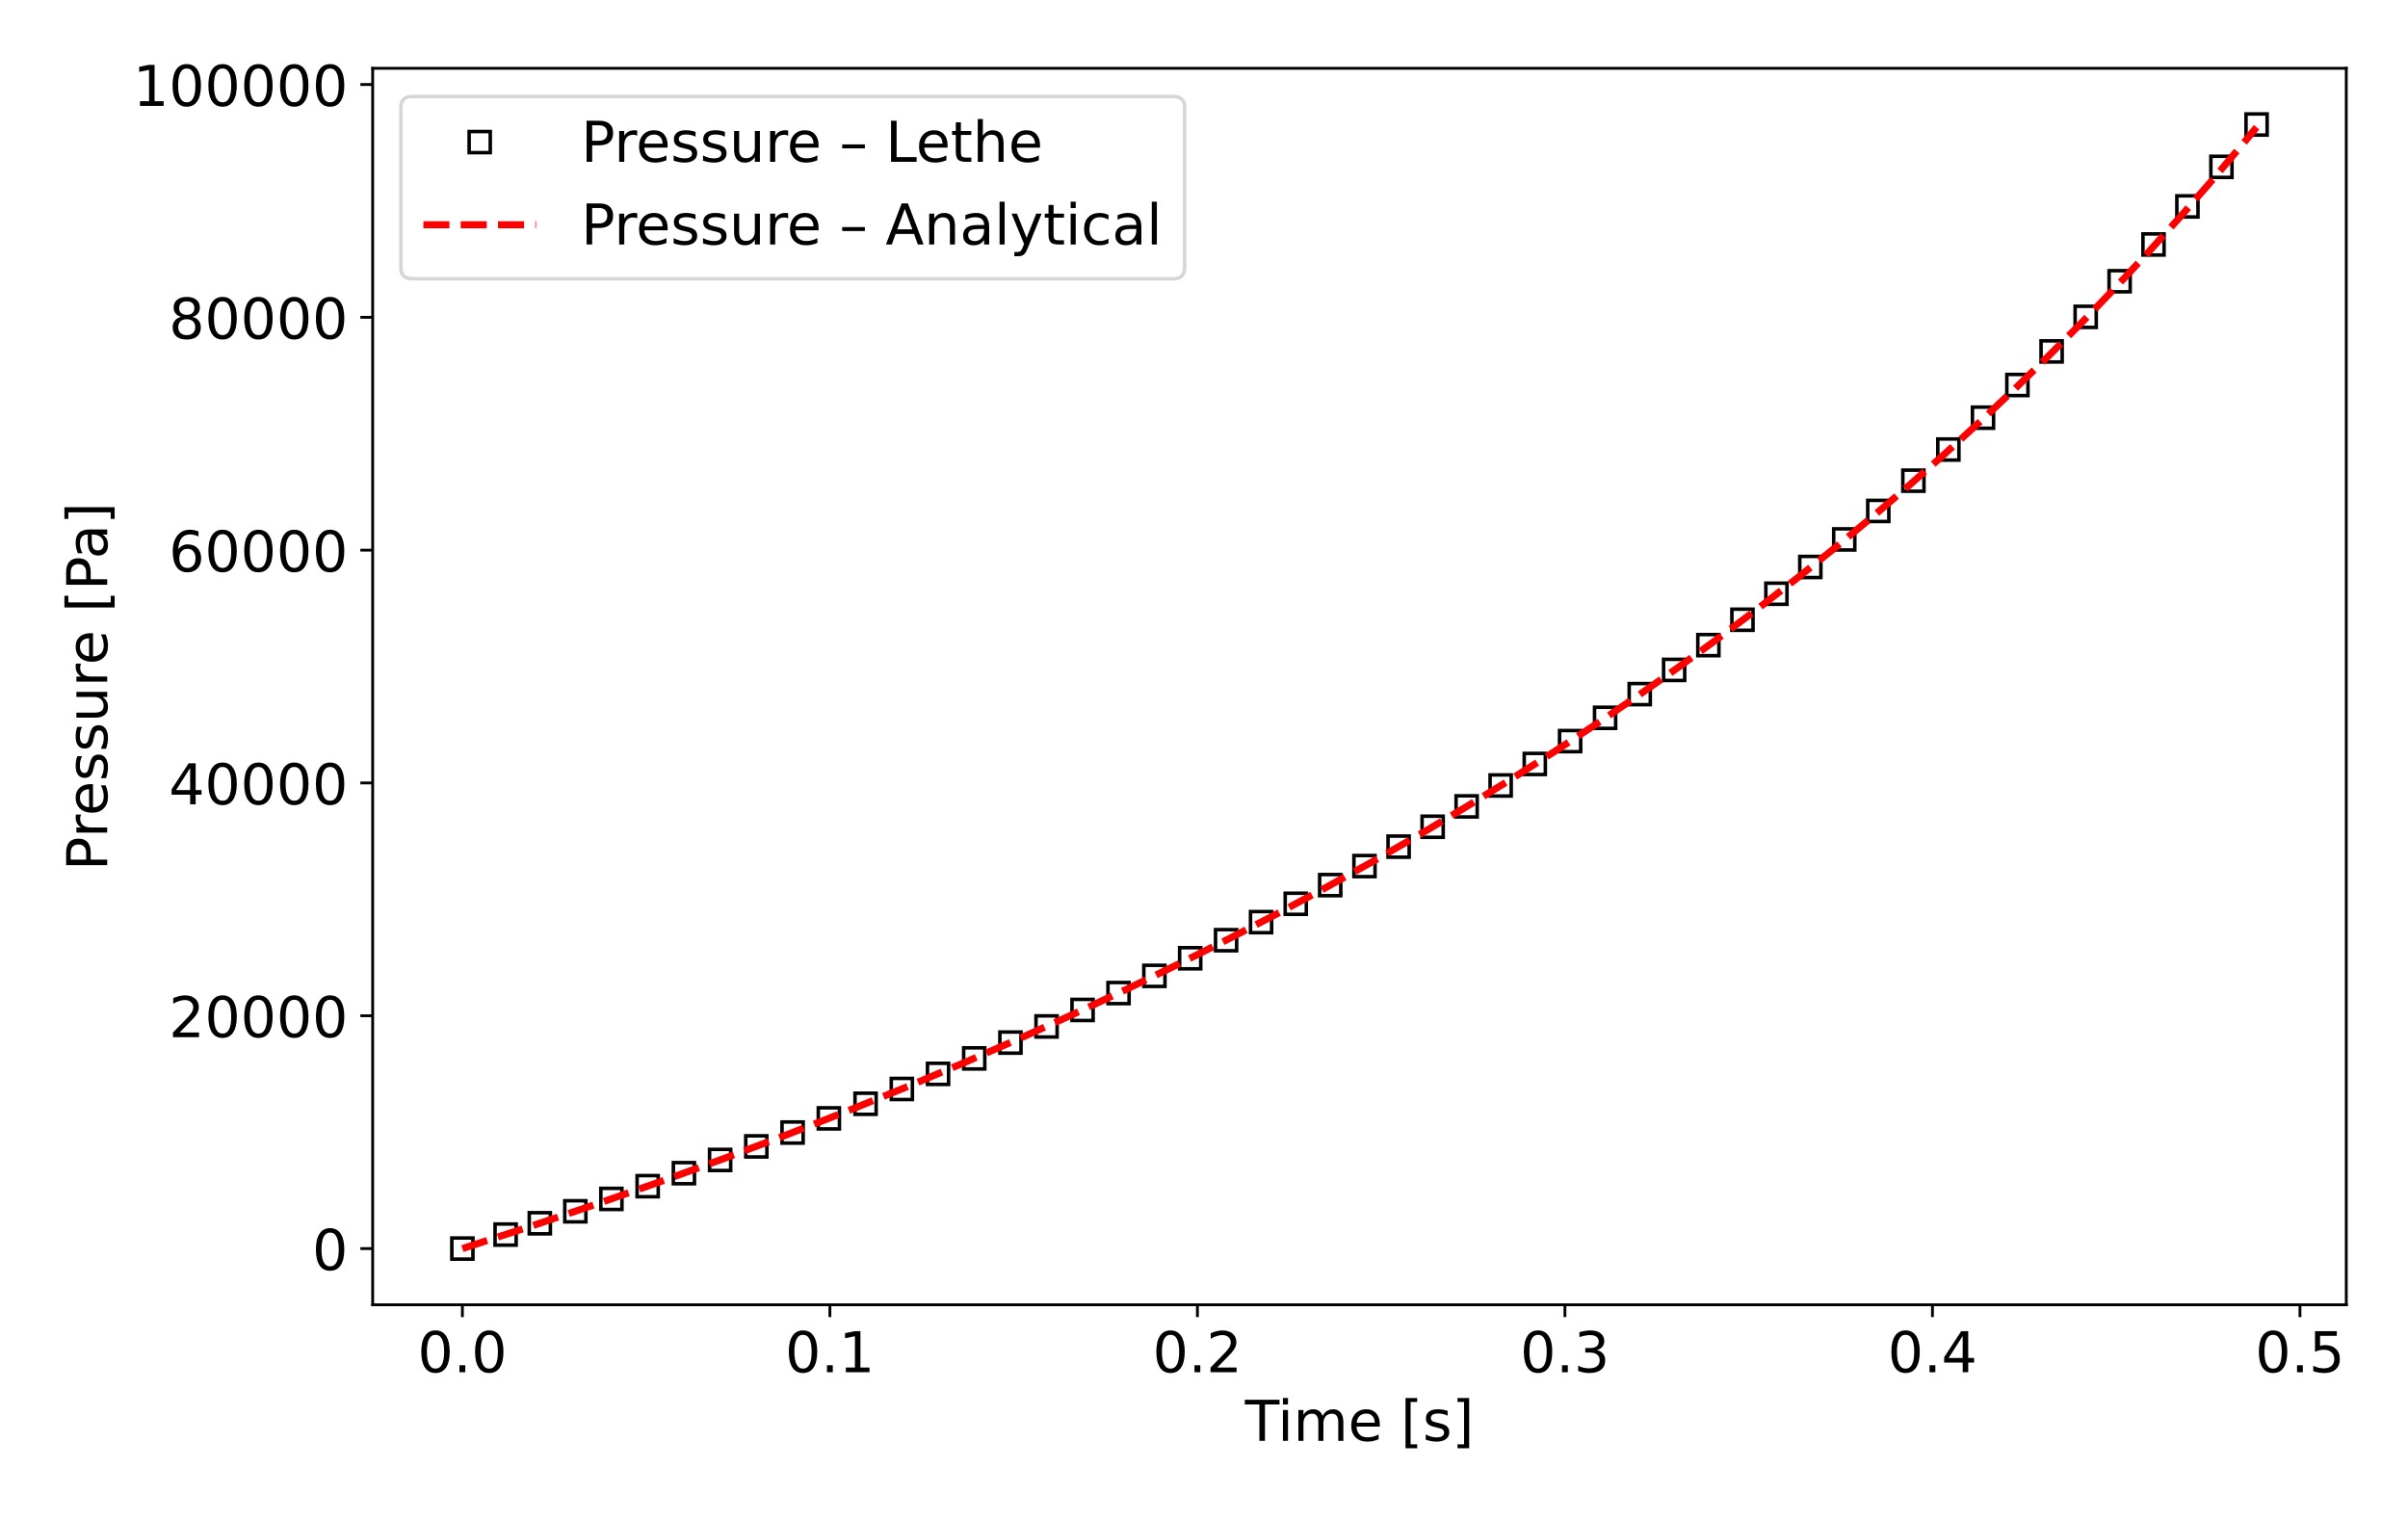
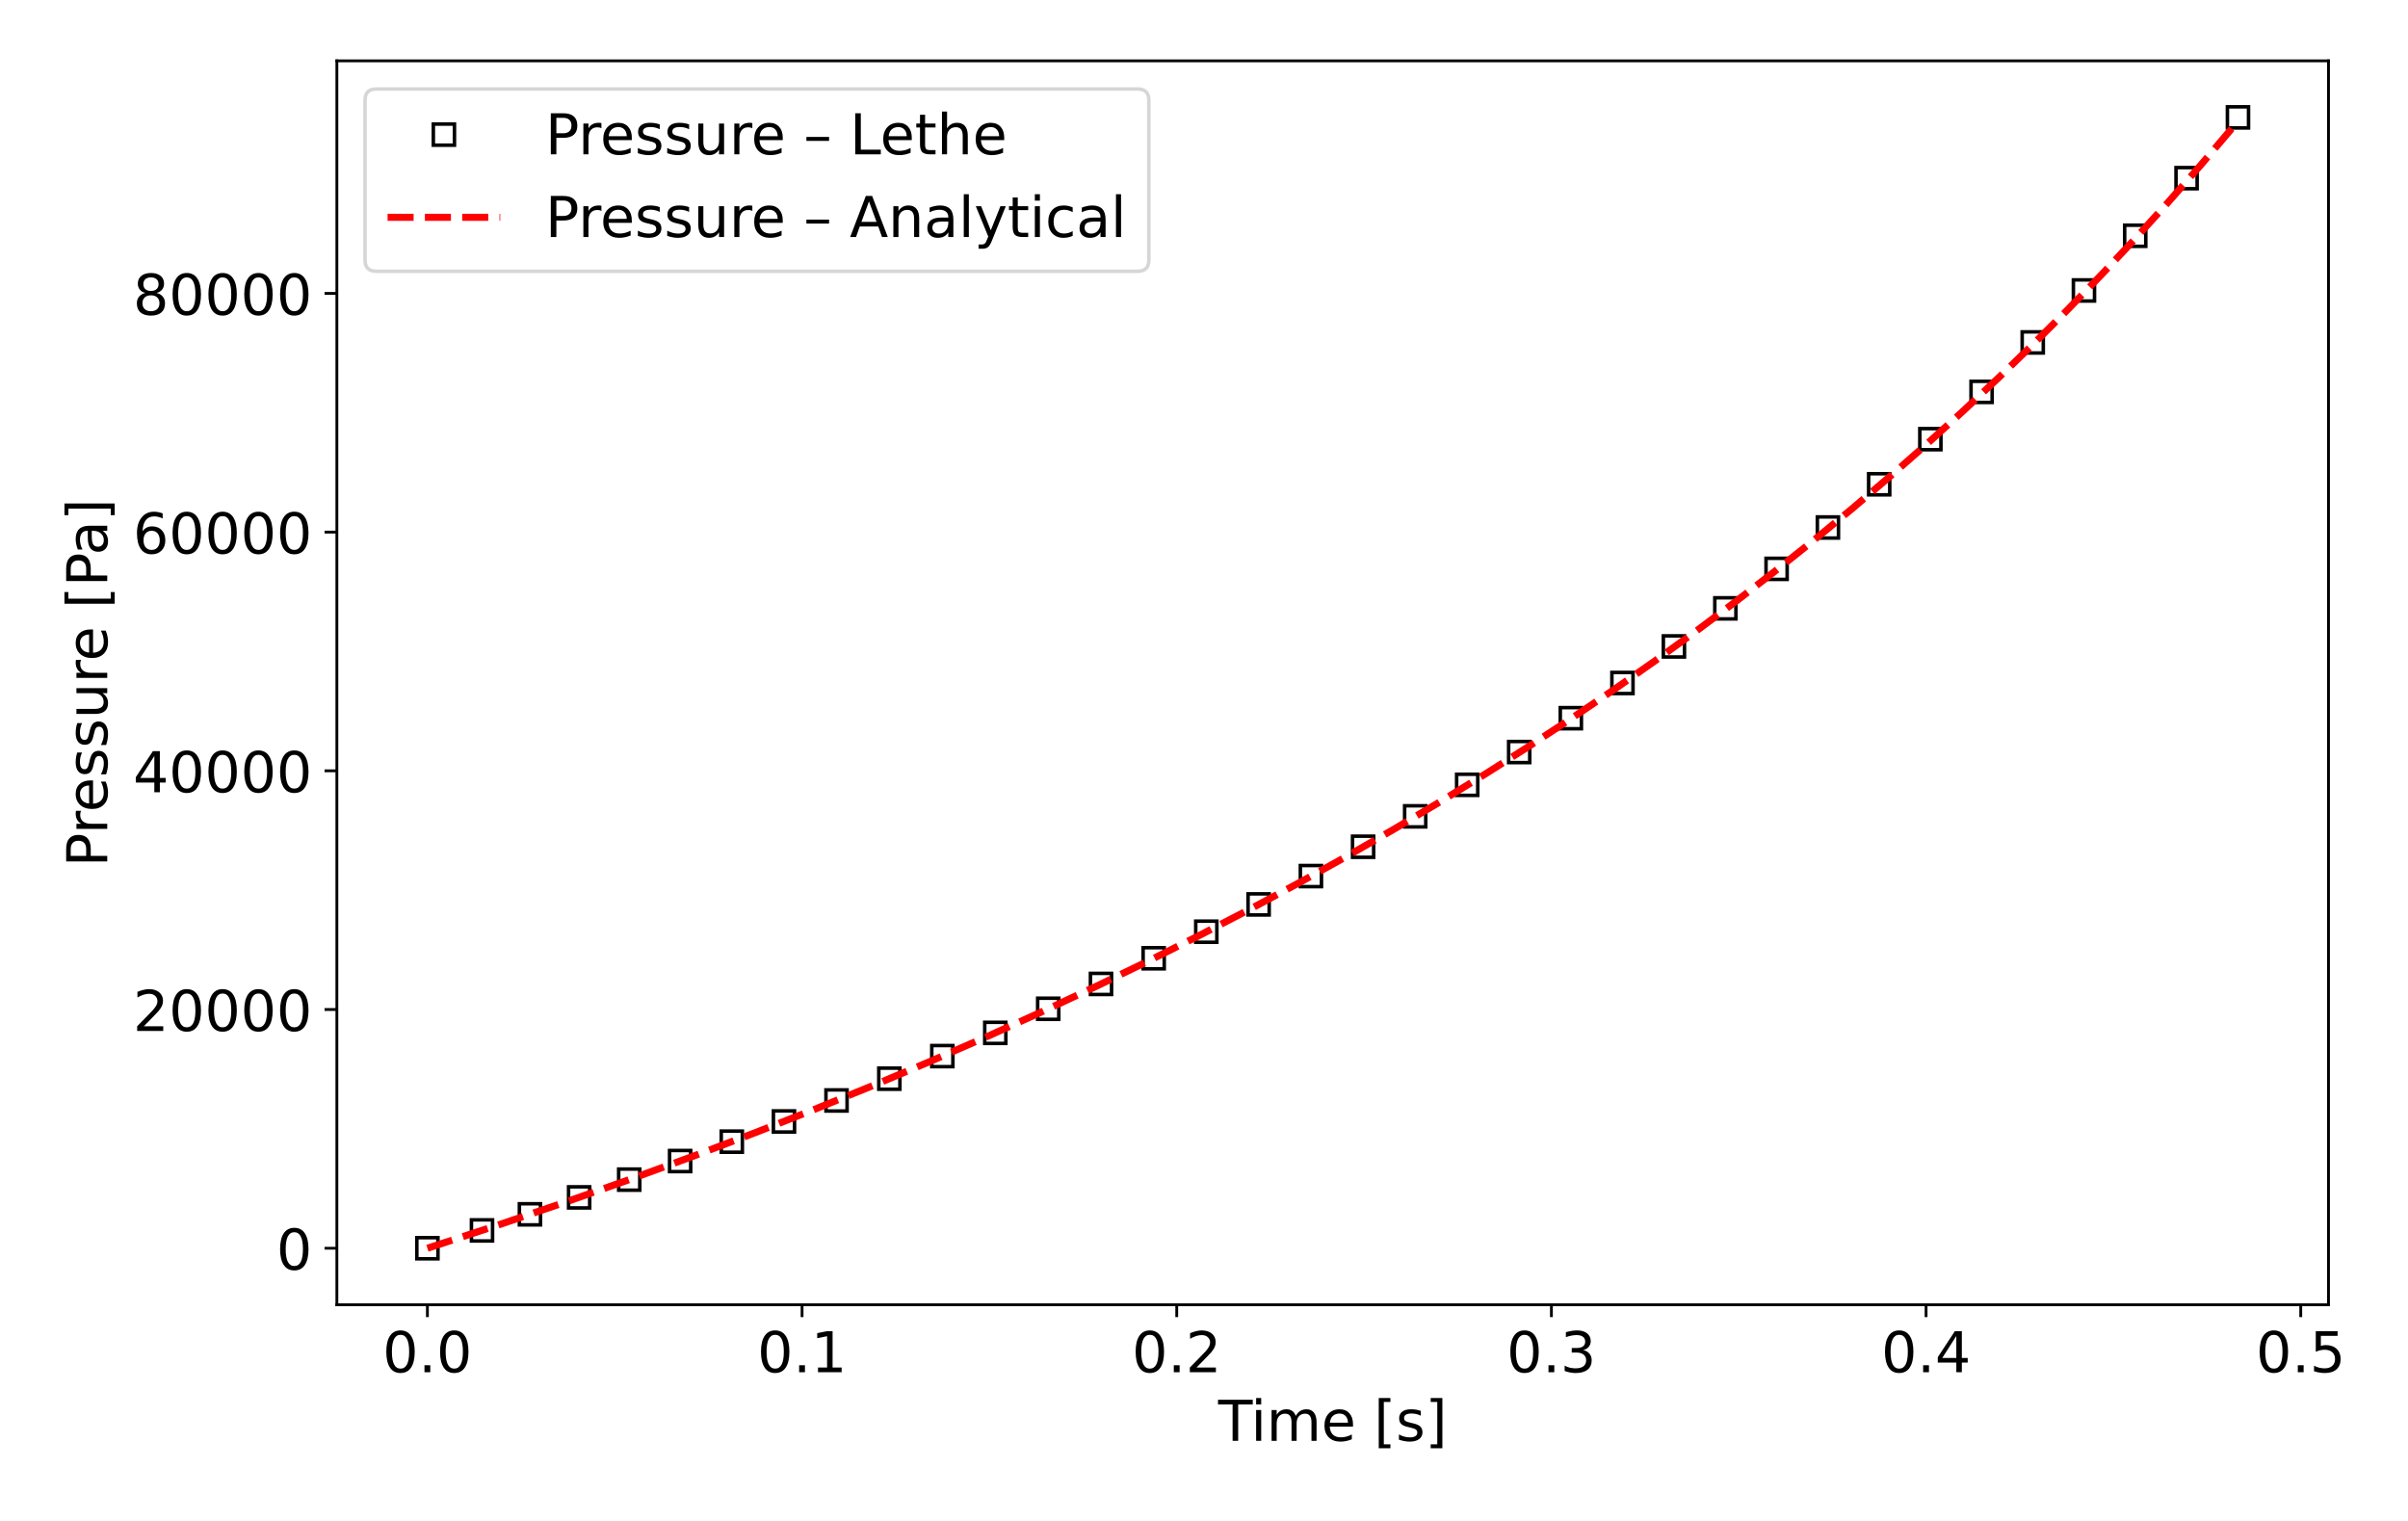
<svg xmlns="http://www.w3.org/2000/svg" xmlns:xlink="http://www.w3.org/1999/xlink" width="684pt" height="432pt" viewBox="0 0 684 432" version="1.1">
  <defs>
    <style type="text/css">*{stroke-linejoin: round; stroke-linecap: butt}</style>
  </defs>
  <g id="figure_1">
    <g id="patch_1">
      <path d="M 0 432  L 684 432  L 684 0  L 0 0  z " style="fill: #ffffff" />
    </g>
    <g id="axes_1">
      <g id="patch_2">
-         <path d="M 105.86 370.6  L 666.469 370.6  L 666.469 19.401  L 105.86 19.401  z " style="fill: #ffffff" />
+         <path d="M 95.69 370.6  L 661.418 370.6  L 661.418 17.28  L 95.69 17.28  z " style="fill: #ffffff" />
      </g>
      <g id="matplotlib.axis_1">
        <g id="xtick_1">
          <g id="line2d_1">
            <defs>
-               <path id="m9c3405d2ce" d="M 0 0  L 0 3.5  " style="stroke: #000000; stroke-width: 0.8" />
-             </defs>
-             <g>
-               <use xlink:href="#m9c3405d2ce" x="131.342" y="370.6" style="stroke: #000000; stroke-width: 0.8" />
+               <path id="m2968d1d7a5" d="M 0 0  L 0 3.5  " style="stroke: #000000; stroke-width: 0.8" />
+             </defs>
+             <g>
+               <use xlink:href="#m2968d1d7a5" x="121.405" y="370.6" style="stroke: #000000; stroke-width: 0.8" />
            </g>
          </g>
          <g id="text_1">
-             <g transform="translate(118.6197 389.7575)scale(0.16 -0.16)">
+             <g transform="translate(108.6824 389.7575)scale(0.16 -0.16)">
              <defs>
                <path id="DejaVuSans-30" d="M 2034 4250  Q 1547 4250 1301 3770  Q 1056 3291 1056 2328  Q 1056 1369 1301 889  Q 1547 409 2034 409  Q 2525 409 2770 889  Q 3016 1369 3016 2328  Q 3016 3291 2770 3770  Q 2525 4250 2034 4250  z M 2034 4750  Q 2819 4750 3233 4129  Q 3647 3509 3647 2328  Q 3647 1150 3233 529  Q 2819 -91 2034 -91  Q 1250 -91 836 529  Q 422 1150 422 2328  Q 422 3509 836 4129  Q 1250 4750 2034 4750  z " transform="scale(0.015625)" />
                <path id="DejaVuSans-2e" d="M 684 794  L 1344 794  L 1344 0  L 684 0  L 684 794  z " transform="scale(0.015625)" />
              </defs>
              <use xlink:href="#DejaVuSans-30" />
              <use xlink:href="#DejaVuSans-2e" x="63.623" />
              <use xlink:href="#DejaVuSans-30" x="95.41" />
            </g>
          </g>
        </g>
        <g id="xtick_2">
          <g id="line2d_2">
            <g>
-               <use xlink:href="#m9c3405d2ce" x="235.737" y="370.6" style="stroke: #000000; stroke-width: 0.8" />
+               <use xlink:href="#m2968d1d7a5" x="227.831" y="370.6" style="stroke: #000000; stroke-width: 0.8" />
            </g>
          </g>
          <g id="text_2">
-             <g transform="translate(223.0141 389.7575)scale(0.16 -0.16)">
+             <g transform="translate(215.1081 389.7575)scale(0.16 -0.16)">
              <defs>
                <path id="DejaVuSans-31" d="M 794 531  L 1825 531  L 1825 4091  L 703 3866  L 703 4441  L 1819 4666  L 2450 4666  L 2450 531  L 3481 531  L 3481 0  L 794 0  L 794 531  z " transform="scale(0.015625)" />
              </defs>
              <use xlink:href="#DejaVuSans-30" />
              <use xlink:href="#DejaVuSans-2e" x="63.623" />
              <use xlink:href="#DejaVuSans-31" x="95.41" />
            </g>
          </g>
        </g>
        <g id="xtick_3">
          <g id="line2d_3">
            <g>
-               <use xlink:href="#m9c3405d2ce" x="340.131" y="370.6" style="stroke: #000000; stroke-width: 0.8" />
+               <use xlink:href="#m2968d1d7a5" x="334.256" y="370.6" style="stroke: #000000; stroke-width: 0.8" />
            </g>
          </g>
          <g id="text_3">
-             <g transform="translate(327.4085 389.7575)scale(0.16 -0.16)">
+             <g transform="translate(321.5338 389.7575)scale(0.16 -0.16)">
              <defs>
                <path id="DejaVuSans-32" d="M 1228 531  L 3431 531  L 3431 0  L 469 0  L 469 531  Q 828 903 1448 1529  Q 2069 2156 2228 2338  Q 2531 2678 2651 2914  Q 2772 3150 2772 3378  Q 2772 3750 2511 3984  Q 2250 4219 1831 4219  Q 1534 4219 1204 4116  Q 875 4013 500 3803  L 500 4441  Q 881 4594 1212 4672  Q 1544 4750 1819 4750  Q 2544 4750 2975 4387  Q 3406 4025 3406 3419  Q 3406 3131 3298 2873  Q 3191 2616 2906 2266  Q 2828 2175 2409 1742  Q 1991 1309 1228 531  z " transform="scale(0.015625)" />
              </defs>
              <use xlink:href="#DejaVuSans-30" />
              <use xlink:href="#DejaVuSans-2e" x="63.623" />
              <use xlink:href="#DejaVuSans-32" x="95.41" />
            </g>
          </g>
        </g>
        <g id="xtick_4">
          <g id="line2d_4">
            <g>
-               <use xlink:href="#m9c3405d2ce" x="444.525" y="370.6" style="stroke: #000000; stroke-width: 0.8" />
+               <use xlink:href="#m2968d1d7a5" x="440.682" y="370.6" style="stroke: #000000; stroke-width: 0.8" />
            </g>
          </g>
          <g id="text_4">
-             <g transform="translate(431.8028 389.7575)scale(0.16 -0.16)">
+             <g transform="translate(427.9595 389.7575)scale(0.16 -0.16)">
              <defs>
                <path id="DejaVuSans-33" d="M 2597 2516  Q 3050 2419 3304 2112  Q 3559 1806 3559 1356  Q 3559 666 3084 287  Q 2609 -91 1734 -91  Q 1441 -91 1130 -33  Q 819 25 488 141  L 488 750  Q 750 597 1062 519  Q 1375 441 1716 441  Q 2309 441 2620 675  Q 2931 909 2931 1356  Q 2931 1769 2642 2001  Q 2353 2234 1838 2234  L 1294 2234  L 1294 2753  L 1863 2753  Q 2328 2753 2575 2939  Q 2822 3125 2822 3475  Q 2822 3834 2567 4026  Q 2313 4219 1838 4219  Q 1578 4219 1281 4162  Q 984 4106 628 3988  L 628 4550  Q 988 4650 1302 4700  Q 1616 4750 1894 4750  Q 2613 4750 3031 4423  Q 3450 4097 3450 3541  Q 3450 3153 3228 2886  Q 3006 2619 2597 2516  z " transform="scale(0.015625)" />
              </defs>
              <use xlink:href="#DejaVuSans-30" />
              <use xlink:href="#DejaVuSans-2e" x="63.623" />
              <use xlink:href="#DejaVuSans-33" x="95.41" />
            </g>
          </g>
        </g>
        <g id="xtick_5">
          <g id="line2d_5">
            <g>
-               <use xlink:href="#m9c3405d2ce" x="548.92" y="370.6" style="stroke: #000000; stroke-width: 0.8" />
+               <use xlink:href="#m2968d1d7a5" x="547.108" y="370.6" style="stroke: #000000; stroke-width: 0.8" />
            </g>
          </g>
          <g id="text_5">
-             <g transform="translate(536.1972 389.7575)scale(0.16 -0.16)">
+             <g transform="translate(534.3853 389.7575)scale(0.16 -0.16)">
              <defs>
                <path id="DejaVuSans-34" d="M 2419 4116  L 825 1625  L 2419 1625  L 2419 4116  z M 2253 4666  L 3047 4666  L 3047 1625  L 3713 1625  L 3713 1100  L 3047 1100  L 3047 0  L 2419 0  L 2419 1100  L 313 1100  L 313 1709  L 2253 4666  z " transform="scale(0.015625)" />
              </defs>
              <use xlink:href="#DejaVuSans-30" />
              <use xlink:href="#DejaVuSans-2e" x="63.623" />
              <use xlink:href="#DejaVuSans-34" x="95.41" />
            </g>
          </g>
        </g>
        <g id="xtick_6">
          <g id="line2d_6">
            <g>
-               <use xlink:href="#m9c3405d2ce" x="653.314" y="370.6" style="stroke: #000000; stroke-width: 0.8" />
+               <use xlink:href="#m2968d1d7a5" x="653.533" y="370.6" style="stroke: #000000; stroke-width: 0.8" />
            </g>
          </g>
          <g id="text_6">
-             <g transform="translate(640.5916 389.7575)scale(0.16 -0.16)">
+             <g transform="translate(640.811 389.7575)scale(0.16 -0.16)">
              <defs>
                <path id="DejaVuSans-35" d="M 691 4666  L 3169 4666  L 3169 4134  L 1269 4134  L 1269 2991  Q 1406 3038 1543 3061  Q 1681 3084 1819 3084  Q 2600 3084 3056 2656  Q 3513 2228 3513 1497  Q 3513 744 3044 326  Q 2575 -91 1722 -91  Q 1428 -91 1123 -41  Q 819 9 494 109  L 494 744  Q 775 591 1075 516  Q 1375 441 1709 441  Q 2250 441 2565 725  Q 2881 1009 2881 1497  Q 2881 1984 2565 2268  Q 2250 2553 1709 2553  Q 1456 2553 1204 2497  Q 953 2441 691 2322  L 691 4666  z " transform="scale(0.015625)" />
              </defs>
              <use xlink:href="#DejaVuSans-30" />
              <use xlink:href="#DejaVuSans-2e" x="63.623" />
              <use xlink:href="#DejaVuSans-35" x="95.41" />
            </g>
          </g>
        </g>
        <g id="text_7">
-           <g transform="translate(353.6382 409.2425)scale(0.16 -0.16)">
+           <g transform="translate(346.0277 409.2425)scale(0.16 -0.16)">
            <defs>
              <path id="DejaVuSans-54" d="M -19 4666  L 3928 4666  L 3928 4134  L 2272 4134  L 2272 0  L 1638 0  L 1638 4134  L -19 4134  L -19 4666  z " transform="scale(0.015625)" />
              <path id="DejaVuSans-69" d="M 603 3500  L 1178 3500  L 1178 0  L 603 0  L 603 3500  z M 603 4863  L 1178 4863  L 1178 4134  L 603 4134  L 603 4863  z " transform="scale(0.015625)" />
              <path id="DejaVuSans-6d" d="M 3328 2828  Q 3544 3216 3844 3400  Q 4144 3584 4550 3584  Q 5097 3584 5394 3201  Q 5691 2819 5691 2113  L 5691 0  L 5113 0  L 5113 2094  Q 5113 2597 4934 2840  Q 4756 3084 4391 3084  Q 3944 3084 3684 2787  Q 3425 2491 3425 1978  L 3425 0  L 2847 0  L 2847 2094  Q 2847 2600 2669 2842  Q 2491 3084 2119 3084  Q 1678 3084 1418 2786  Q 1159 2488 1159 1978  L 1159 0  L 581 0  L 581 3500  L 1159 3500  L 1159 2956  Q 1356 3278 1631 3431  Q 1906 3584 2284 3584  Q 2666 3584 2933 3390  Q 3200 3197 3328 2828  z " transform="scale(0.015625)" />
              <path id="DejaVuSans-65" d="M 3597 1894  L 3597 1613  L 953 1613  Q 991 1019 1311 708  Q 1631 397 2203 397  Q 2534 397 2845 478  Q 3156 559 3463 722  L 3463 178  Q 3153 47 2828 -22  Q 2503 -91 2169 -91  Q 1331 -91 842 396  Q 353 884 353 1716  Q 353 2575 817 3079  Q 1281 3584 2069 3584  Q 2775 3584 3186 3129  Q 3597 2675 3597 1894  z M 3022 2063  Q 3016 2534 2758 2815  Q 2500 3097 2075 3097  Q 1594 3097 1305 2825  Q 1016 2553 972 2059  L 3022 2063  z " transform="scale(0.015625)" />
              <path id="DejaVuSans-20" transform="scale(0.015625)" />
              <path id="DejaVuSans-5b" d="M 550 4863  L 1875 4863  L 1875 4416  L 1125 4416  L 1125 -397  L 1875 -397  L 1875 -844  L 550 -844  L 550 4863  z " transform="scale(0.015625)" />
              <path id="DejaVuSans-73" d="M 2834 3397  L 2834 2853  Q 2591 2978 2328 3040  Q 2066 3103 1784 3103  Q 1356 3103 1142 2972  Q 928 2841 928 2578  Q 928 2378 1081 2264  Q 1234 2150 1697 2047  L 1894 2003  Q 2506 1872 2764 1633  Q 3022 1394 3022 966  Q 3022 478 2636 193  Q 2250 -91 1575 -91  Q 1294 -91 989 -36  Q 684 19 347 128  L 347 722  Q 666 556 975 473  Q 1284 391 1588 391  Q 1994 391 2212 530  Q 2431 669 2431 922  Q 2431 1156 2273 1281  Q 2116 1406 1581 1522  L 1381 1569  Q 847 1681 609 1914  Q 372 2147 372 2553  Q 372 3047 722 3315  Q 1072 3584 1716 3584  Q 2034 3584 2315 3537  Q 2597 3491 2834 3397  z " transform="scale(0.015625)" />
              <path id="DejaVuSans-5d" d="M 1947 4863  L 1947 -844  L 622 -844  L 622 -397  L 1369 -397  L 1369 4416  L 622 4416  L 622 4863  L 1947 4863  z " transform="scale(0.015625)" />
            </defs>
            <use xlink:href="#DejaVuSans-54" />
            <use xlink:href="#DejaVuSans-69" x="57.959" />
            <use xlink:href="#DejaVuSans-6d" x="85.742" />
            <use xlink:href="#DejaVuSans-65" x="183.154" />
            <use xlink:href="#DejaVuSans-20" x="244.678" />
            <use xlink:href="#DejaVuSans-5b" x="276.465" />
            <use xlink:href="#DejaVuSans-73" x="315.479" />
            <use xlink:href="#DejaVuSans-5d" x="367.578" />
          </g>
        </g>
      </g>
      <g id="matplotlib.axis_2">
        <g id="ytick_1">
          <g id="line2d_7">
            <defs>
-               <path id="m36f9320a19" d="M 0 0  L -3.5 0  " style="stroke: #000000; stroke-width: 0.8" />
-             </defs>
-             <g>
-               <use xlink:href="#m36f9320a19" x="105.86" y="354.636" style="stroke: #000000; stroke-width: 0.8" />
+               <path id="m626c4c6a51" d="M 0 0  L -3.5 0  " style="stroke: #000000; stroke-width: 0.8" />
+             </defs>
+             <g>
+               <use xlink:href="#m626c4c6a51" x="95.69" y="354.54" style="stroke: #000000; stroke-width: 0.8" />
            </g>
          </g>
          <g id="text_8">
-             <g transform="translate(88.68 360.7152)scale(0.16 -0.16)">
+             <g transform="translate(78.51 360.6187)scale(0.16 -0.16)">
              <use xlink:href="#DejaVuSans-30" />
            </g>
          </g>
        </g>
        <g id="ytick_2">
          <g id="line2d_8">
            <g>
-               <use xlink:href="#m36f9320a19" x="105.86" y="288.51" style="stroke: #000000; stroke-width: 0.8" />
+               <use xlink:href="#m626c4c6a51" x="95.69" y="286.74" style="stroke: #000000; stroke-width: 0.8" />
            </g>
          </g>
          <g id="text_9">
-             <g transform="translate(47.96 294.5885)scale(0.16 -0.16)">
+             <g transform="translate(37.79 292.8184)scale(0.16 -0.16)">
              <use xlink:href="#DejaVuSans-32" />
              <use xlink:href="#DejaVuSans-30" x="63.623" />
              <use xlink:href="#DejaVuSans-30" x="127.246" />
              <use xlink:href="#DejaVuSans-30" x="190.869" />
              <use xlink:href="#DejaVuSans-30" x="254.492" />
            </g>
          </g>
        </g>
        <g id="ytick_3">
          <g id="line2d_9">
            <g>
-               <use xlink:href="#m36f9320a19" x="105.86" y="222.383" style="stroke: #000000; stroke-width: 0.8" />
+               <use xlink:href="#m626c4c6a51" x="95.69" y="218.939" style="stroke: #000000; stroke-width: 0.8" />
            </g>
          </g>
          <g id="text_10">
-             <g transform="translate(47.96 228.4619)scale(0.16 -0.16)">
+             <g transform="translate(37.79 225.018)scale(0.16 -0.16)">
              <use xlink:href="#DejaVuSans-34" />
              <use xlink:href="#DejaVuSans-30" x="63.623" />
              <use xlink:href="#DejaVuSans-30" x="127.246" />
              <use xlink:href="#DejaVuSans-30" x="190.869" />
              <use xlink:href="#DejaVuSans-30" x="254.492" />
            </g>
          </g>
        </g>
        <g id="ytick_4">
          <g id="line2d_10">
            <g>
-               <use xlink:href="#m36f9320a19" x="105.86" y="156.256" style="stroke: #000000; stroke-width: 0.8" />
+               <use xlink:href="#m626c4c6a51" x="95.69" y="151.139" style="stroke: #000000; stroke-width: 0.8" />
            </g>
          </g>
          <g id="text_11">
-             <g transform="translate(47.96 162.3352)scale(0.16 -0.16)">
+             <g transform="translate(37.79 157.2176)scale(0.16 -0.16)">
              <defs>
                <path id="DejaVuSans-36" d="M 2113 2584  Q 1688 2584 1439 2293  Q 1191 2003 1191 1497  Q 1191 994 1439 701  Q 1688 409 2113 409  Q 2538 409 2786 701  Q 3034 994 3034 1497  Q 3034 2003 2786 2293  Q 2538 2584 2113 2584  z M 3366 4563  L 3366 3988  Q 3128 4100 2886 4159  Q 2644 4219 2406 4219  Q 1781 4219 1451 3797  Q 1122 3375 1075 2522  Q 1259 2794 1537 2939  Q 1816 3084 2150 3084  Q 2853 3084 3261 2657  Q 3669 2231 3669 1497  Q 3669 778 3244 343  Q 2819 -91 2113 -91  Q 1303 -91 875 529  Q 447 1150 447 2328  Q 447 3434 972 4092  Q 1497 4750 2381 4750  Q 2619 4750 2861 4703  Q 3103 4656 3366 4563  z " transform="scale(0.015625)" />
              </defs>
              <use xlink:href="#DejaVuSans-36" />
              <use xlink:href="#DejaVuSans-30" x="63.623" />
              <use xlink:href="#DejaVuSans-30" x="127.246" />
              <use xlink:href="#DejaVuSans-30" x="190.869" />
              <use xlink:href="#DejaVuSans-30" x="254.492" />
            </g>
          </g>
        </g>
        <g id="ytick_5">
          <g id="line2d_11">
            <g>
-               <use xlink:href="#m36f9320a19" x="105.86" y="90.13" style="stroke: #000000; stroke-width: 0.8" />
+               <use xlink:href="#m626c4c6a51" x="95.69" y="83.338" style="stroke: #000000; stroke-width: 0.8" />
            </g>
          </g>
          <g id="text_12">
-             <g transform="translate(47.96 96.20858)scale(0.16 -0.16)">
+             <g transform="translate(37.79 89.41719)scale(0.16 -0.16)">
              <defs>
                <path id="DejaVuSans-38" d="M 2034 2216  Q 1584 2216 1326 1975  Q 1069 1734 1069 1313  Q 1069 891 1326 650  Q 1584 409 2034 409  Q 2484 409 2743 651  Q 3003 894 3003 1313  Q 3003 1734 2745 1975  Q 2488 2216 2034 2216  z M 1403 2484  Q 997 2584 770 2862  Q 544 3141 544 3541  Q 544 4100 942 4425  Q 1341 4750 2034 4750  Q 2731 4750 3128 4425  Q 3525 4100 3525 3541  Q 3525 3141 3298 2862  Q 3072 2584 2669 2484  Q 3125 2378 3379 2068  Q 3634 1759 3634 1313  Q 3634 634 3220 271  Q 2806 -91 2034 -91  Q 1263 -91 848 271  Q 434 634 434 1313  Q 434 1759 690 2068  Q 947 2378 1403 2484  z M 1172 3481  Q 1172 3119 1398 2916  Q 1625 2713 2034 2713  Q 2441 2713 2670 2916  Q 2900 3119 2900 3481  Q 2900 3844 2670 4047  Q 2441 4250 2034 4250  Q 1625 4250 1398 4047  Q 1172 3844 1172 3481  z " transform="scale(0.015625)" />
              </defs>
              <use xlink:href="#DejaVuSans-38" />
              <use xlink:href="#DejaVuSans-30" x="63.623" />
              <use xlink:href="#DejaVuSans-30" x="127.246" />
              <use xlink:href="#DejaVuSans-30" x="190.869" />
              <use xlink:href="#DejaVuSans-30" x="254.492" />
            </g>
          </g>
        </g>
-         <g id="ytick_6">
-           <g id="line2d_12">
-             <g>
-               <use xlink:href="#m36f9320a19" x="105.86" y="24.003" style="stroke: #000000; stroke-width: 0.8" />
-             </g>
-           </g>
-           <g id="text_13">
-             <g transform="translate(37.78 30.08194)scale(0.16 -0.16)">
-               <use xlink:href="#DejaVuSans-31" />
-               <use xlink:href="#DejaVuSans-30" x="63.623" />
-               <use xlink:href="#DejaVuSans-30" x="127.246" />
-               <use xlink:href="#DejaVuSans-30" x="190.869" />
-               <use xlink:href="#DejaVuSans-30" x="254.492" />
-               <use xlink:href="#DejaVuSans-30" x="318.115" />
-             </g>
-           </g>
-         </g>
-         <g id="text_14">
-           <g transform="translate(30.4525 247.3031)rotate(-90)scale(0.16 -0.16)">
+         <g id="text_13">
+           <g transform="translate(30.4625 246.2425)rotate(-90)scale(0.16 -0.16)">
            <defs>
              <path id="DejaVuSans-50" d="M 1259 4147  L 1259 2394  L 2053 2394  Q 2494 2394 2734 2622  Q 2975 2850 2975 3272  Q 2975 3691 2734 3919  Q 2494 4147 2053 4147  L 1259 4147  z M 628 4666  L 2053 4666  Q 2838 4666 3239 4311  Q 3641 3956 3641 3272  Q 3641 2581 3239 2228  Q 2838 1875 2053 1875  L 1259 1875  L 1259 0  L 628 0  L 628 4666  z " transform="scale(0.015625)" />
              <path id="DejaVuSans-72" d="M 2631 2963  Q 2534 3019 2420 3045  Q 2306 3072 2169 3072  Q 1681 3072 1420 2755  Q 1159 2438 1159 1844  L 1159 0  L 581 0  L 581 3500  L 1159 3500  L 1159 2956  Q 1341 3275 1631 3429  Q 1922 3584 2338 3584  Q 2397 3584 2469 3576  Q 2541 3569 2628 3553  L 2631 2963  z " transform="scale(0.015625)" />
              <path id="DejaVuSans-75" d="M 544 1381  L 544 3500  L 1119 3500  L 1119 1403  Q 1119 906 1312 657  Q 1506 409 1894 409  Q 2359 409 2629 706  Q 2900 1003 2900 1516  L 2900 3500  L 3475 3500  L 3475 0  L 2900 0  L 2900 538  Q 2691 219 2414 64  Q 2138 -91 1772 -91  Q 1169 -91 856 284  Q 544 659 544 1381  z M 1991 3584  L 1991 3584  z " transform="scale(0.015625)" />
              <path id="DejaVuSans-61" d="M 2194 1759  Q 1497 1759 1228 1600  Q 959 1441 959 1056  Q 959 750 1161 570  Q 1363 391 1709 391  Q 2188 391 2477 730  Q 2766 1069 2766 1631  L 2766 1759  L 2194 1759  z M 3341 1997  L 3341 0  L 2766 0  L 2766 531  Q 2569 213 2275 61  Q 1981 -91 1556 -91  Q 1019 -91 701 211  Q 384 513 384 1019  Q 384 1609 779 1909  Q 1175 2209 1959 2209  L 2766 2209  L 2766 2266  Q 2766 2663 2505 2880  Q 2244 3097 1772 3097  Q 1472 3097 1187 3025  Q 903 2953 641 2809  L 641 3341  Q 956 3463 1253 3523  Q 1550 3584 1831 3584  Q 2591 3584 2966 3190  Q 3341 2797 3341 1997  z " transform="scale(0.015625)" />
            </defs>
            <use xlink:href="#DejaVuSans-50" />
            <use xlink:href="#DejaVuSans-72" x="58.553" />
            <use xlink:href="#DejaVuSans-65" x="97.416" />
            <use xlink:href="#DejaVuSans-73" x="158.939" />
            <use xlink:href="#DejaVuSans-73" x="211.039" />
            <use xlink:href="#DejaVuSans-75" x="263.139" />
            <use xlink:href="#DejaVuSans-72" x="326.518" />
            <use xlink:href="#DejaVuSans-65" x="365.381" />
            <use xlink:href="#DejaVuSans-20" x="426.904" />
            <use xlink:href="#DejaVuSans-5b" x="458.691" />
            <use xlink:href="#DejaVuSans-50" x="497.705" />
            <use xlink:href="#DejaVuSans-61" x="553.508" />
            <use xlink:href="#DejaVuSans-5d" x="614.787" />
          </g>
        </g>
      </g>
+       <g id="line2d_12">
+         <defs>
+           <path id="m5a22315b4b" d="M -3 3  L 3 3  L 3 -3  L -3 -3  z " style="stroke: #000000; stroke-linejoin: miter" />
+         </defs>
+         <g clip-path="url(#p4686f10ade)">
+           <use xlink:href="#m5a22315b4b" x="121.405" y="354.54" style="fill-opacity: 0; stroke: #000000; stroke-linejoin: miter" />
+           <use xlink:href="#m5a22315b4b" x="136.913" y="349.478" style="fill-opacity: 0; stroke: #000000; stroke-linejoin: miter" />
+           <use xlink:href="#m5a22315b4b" x="150.534" y="344.907" style="fill-opacity: 0; stroke: #000000; stroke-linejoin: miter" />
+           <use xlink:href="#m5a22315b4b" x="164.503" y="340.094" style="fill-opacity: 0; stroke: #000000; stroke-linejoin: miter" />
+           <use xlink:href="#m5a22315b4b" x="178.732" y="335.053" style="fill-opacity: 0; stroke: #000000; stroke-linejoin: miter" />
+           <use xlink:href="#m5a22315b4b" x="193.192" y="329.778" style="fill-opacity: 0; stroke: #000000; stroke-linejoin: miter" />
+           <use xlink:href="#m5a22315b4b" x="207.872" y="324.267" style="fill-opacity: 0; stroke: #000000; stroke-linejoin: miter" />
+           <use xlink:href="#m5a22315b4b" x="222.69" y="318.53" style="fill-opacity: 0; stroke: #000000; stroke-linejoin: miter" />
+           <use xlink:href="#m5a22315b4b" x="237.615" y="312.568" style="fill-opacity: 0; stroke: #000000; stroke-linejoin: miter" />
+           <use xlink:href="#m5a22315b4b" x="252.62" y="306.383" style="fill-opacity: 0; stroke: #000000; stroke-linejoin: miter" />
+           <use xlink:href="#m5a22315b4b" x="267.674" y="299.969" style="fill-opacity: 0; stroke: #000000; stroke-linejoin: miter" />
+           <use xlink:href="#m5a22315b4b" x="282.718" y="293.369" style="fill-opacity: 0; stroke: #000000; stroke-linejoin: miter" />
+           <use xlink:href="#m5a22315b4b" x="297.751" y="286.528" style="fill-opacity: 0; stroke: #000000; stroke-linejoin: miter" />
+           <use xlink:href="#m5a22315b4b" x="312.741" y="279.47" style="fill-opacity: 0; stroke: #000000; stroke-linejoin: miter" />
+           <use xlink:href="#m5a22315b4b" x="327.706" y="272.176" style="fill-opacity: 0; stroke: #000000; stroke-linejoin: miter" />
+           <use xlink:href="#m5a22315b4b" x="342.652" y="264.635" style="fill-opacity: 0; stroke: #000000; stroke-linejoin: miter" />
+           <use xlink:href="#m5a22315b4b" x="357.515" y="256.883" style="fill-opacity: 0; stroke: #000000; stroke-linejoin: miter" />
+           <use xlink:href="#m5a22315b4b" x="372.37" y="248.837" style="fill-opacity: 0; stroke: #000000; stroke-linejoin: miter" />
+           <use xlink:href="#m5a22315b4b" x="387.193" y="240.504" style="fill-opacity: 0; stroke: #000000; stroke-linejoin: miter" />
+           <use xlink:href="#m5a22315b4b" x="401.99" y="231.869" style="fill-opacity: 0; stroke: #000000; stroke-linejoin: miter" />
+           <use xlink:href="#m5a22315b4b" x="416.761" y="222.913" style="fill-opacity: 0; stroke: #000000; stroke-linejoin: miter" />
+           <use xlink:href="#m5a22315b4b" x="431.529" y="213.606" style="fill-opacity: 0; stroke: #000000; stroke-linejoin: miter" />
+           <use xlink:href="#m5a22315b4b" x="446.204" y="203.989" style="fill-opacity: 0; stroke: #000000; stroke-linejoin: miter" />
+           <use xlink:href="#m5a22315b4b" x="460.863" y="193.992" style="fill-opacity: 0; stroke: #000000; stroke-linejoin: miter" />
+           <use xlink:href="#m5a22315b4b" x="475.484" y="183.607" style="fill-opacity: 0; stroke: #000000; stroke-linejoin: miter" />
+           <use xlink:href="#m5a22315b4b" x="490.094" y="172.791" style="fill-opacity: 0; stroke: #000000; stroke-linejoin: miter" />
+           <use xlink:href="#m5a22315b4b" x="504.644" y="161.575" style="fill-opacity: 0; stroke: #000000; stroke-linejoin: miter" />
+           <use xlink:href="#m5a22315b4b" x="519.224" y="149.823" style="fill-opacity: 0; stroke: #000000; stroke-linejoin: miter" />
+           <use xlink:href="#m5a22315b4b" x="533.788" y="137.552" style="fill-opacity: 0; stroke: #000000; stroke-linejoin: miter" />
+           <use xlink:href="#m5a22315b4b" x="548.325" y="124.739" style="fill-opacity: 0; stroke: #000000; stroke-linejoin: miter" />
+           <use xlink:href="#m5a22315b4b" x="562.878" y="111.307" style="fill-opacity: 0; stroke: #000000; stroke-linejoin: miter" />
+           <use xlink:href="#m5a22315b4b" x="577.405" y="97.262" style="fill-opacity: 0; stroke: #000000; stroke-linejoin: miter" />
+           <use xlink:href="#m5a22315b4b" x="591.953" y="82.499" style="fill-opacity: 0; stroke: #000000; stroke-linejoin: miter" />
+           <use xlink:href="#m5a22315b4b" x="606.515" y="66.968" style="fill-opacity: 0; stroke: #000000; stroke-linejoin: miter" />
+           <use xlink:href="#m5a22315b4b" x="621.1" y="50.604" style="fill-opacity: 0; stroke: #000000; stroke-linejoin: miter" />
+           <use xlink:href="#m5a22315b4b" x="635.703" y="33.34" style="fill-opacity: 0; stroke: #000000; stroke-linejoin: miter" />
+         </g>
+       </g>
      <g id="line2d_13">
-         <defs>
-           <path id="m58a05765f7" d="M -3 3  L 3 3  L 3 -3  L -3 -3  z " style="stroke: #000000; stroke-linejoin: miter" />
-         </defs>
-         <g clip-path="url(#pf5755d8ed5)">
-           <use xlink:href="#m58a05765f7" x="131.342" y="354.636" style="fill-opacity: 0; stroke: #000000; stroke-linejoin: miter" />
-           <use xlink:href="#m58a05765f7" x="143.621" y="350.66" style="fill-opacity: 0; stroke: #000000; stroke-linejoin: miter" />
-           <use xlink:href="#m58a05765f7" x="153.338" y="347.449" style="fill-opacity: 0; stroke: #000000; stroke-linejoin: miter" />
-           <use xlink:href="#m58a05765f7" x="163.427" y="344.05" style="fill-opacity: 0; stroke: #000000; stroke-linejoin: miter" />
-           <use xlink:href="#m58a05765f7" x="173.667" y="340.53" style="fill-opacity: 0; stroke: #000000; stroke-linejoin: miter" />
-           <use xlink:href="#m58a05765f7" x="183.97" y="336.914" style="fill-opacity: 0; stroke: #000000; stroke-linejoin: miter" />
-           <use xlink:href="#m58a05765f7" x="194.268" y="333.223" style="fill-opacity: 0; stroke: #000000; stroke-linejoin: miter" />
-           <use xlink:href="#m58a05765f7" x="204.551" y="329.46" style="fill-opacity: 0; stroke: #000000; stroke-linejoin: miter" />
-           <use xlink:href="#m58a05765f7" x="214.836" y="325.614" style="fill-opacity: 0; stroke: #000000; stroke-linejoin: miter" />
-           <use xlink:href="#m58a05765f7" x="225.136" y="321.679" style="fill-opacity: 0; stroke: #000000; stroke-linejoin: miter" />
-           <use xlink:href="#m58a05765f7" x="235.44" y="317.655" style="fill-opacity: 0; stroke: #000000; stroke-linejoin: miter" />
-           <use xlink:href="#m58a05765f7" x="245.867" y="313.507" style="fill-opacity: 0; stroke: #000000; stroke-linejoin: miter" />
-           <use xlink:href="#m58a05765f7" x="256.169" y="309.304" style="fill-opacity: 0; stroke: #000000; stroke-linejoin: miter" />
-           <use xlink:href="#m58a05765f7" x="266.452" y="305.012" style="fill-opacity: 0; stroke: #000000; stroke-linejoin: miter" />
-           <use xlink:href="#m58a05765f7" x="276.733" y="300.622" style="fill-opacity: 0; stroke: #000000; stroke-linejoin: miter" />
-           <use xlink:href="#m58a05765f7" x="287.018" y="296.129" style="fill-opacity: 0; stroke: #000000; stroke-linejoin: miter" />
-           <use xlink:href="#m58a05765f7" x="297.275" y="291.542" style="fill-opacity: 0; stroke: #000000; stroke-linejoin: miter" />
-           <use xlink:href="#m58a05765f7" x="307.504" y="286.859" style="fill-opacity: 0; stroke: #000000; stroke-linejoin: miter" />
-           <use xlink:href="#m58a05765f7" x="317.722" y="282.068" style="fill-opacity: 0; stroke: #000000; stroke-linejoin: miter" />
-           <use xlink:href="#m58a05765f7" x="327.913" y="277.175" style="fill-opacity: 0; stroke: #000000; stroke-linejoin: miter" />
-           <use xlink:href="#m58a05765f7" x="338.073" y="272.177" style="fill-opacity: 0; stroke: #000000; stroke-linejoin: miter" />
-           <use xlink:href="#m58a05765f7" x="348.275" y="267.049" style="fill-opacity: 0; stroke: #000000; stroke-linejoin: miter" />
-           <use xlink:href="#m58a05765f7" x="358.214" y="261.915" style="fill-opacity: 0; stroke: #000000; stroke-linejoin: miter" />
-           <use xlink:href="#m58a05765f7" x="368.066" y="256.704" style="fill-opacity: 0; stroke: #000000; stroke-linejoin: miter" />
-           <use xlink:href="#m58a05765f7" x="377.848" y="251.403" style="fill-opacity: 0; stroke: #000000; stroke-linejoin: miter" />
-           <use xlink:href="#m58a05765f7" x="387.583" y="245.996" style="fill-opacity: 0; stroke: #000000; stroke-linejoin: miter" />
-           <use xlink:href="#m58a05765f7" x="397.279" y="240.472" style="fill-opacity: 0; stroke: #000000; stroke-linejoin: miter" />
-           <use xlink:href="#m58a05765f7" x="406.947" y="234.825" style="fill-opacity: 0; stroke: #000000; stroke-linejoin: miter" />
-           <use xlink:href="#m58a05765f7" x="416.602" y="229.042" style="fill-opacity: 0; stroke: #000000; stroke-linejoin: miter" />
-           <use xlink:href="#m58a05765f7" x="426.266" y="223.102" style="fill-opacity: 0; stroke: #000000; stroke-linejoin: miter" />
-           <use xlink:href="#m58a05765f7" x="435.959" y="216.988" style="fill-opacity: 0; stroke: #000000; stroke-linejoin: miter" />
-           <use xlink:href="#m58a05765f7" x="445.996" y="210.501" style="fill-opacity: 0; stroke: #000000; stroke-linejoin: miter" />
-           <use xlink:href="#m58a05765f7" x="455.931" y="203.886" style="fill-opacity: 0; stroke: #000000; stroke-linejoin: miter" />
-           <use xlink:href="#m58a05765f7" x="465.774" y="197.149" style="fill-opacity: 0; stroke: #000000; stroke-linejoin: miter" />
-           <use xlink:href="#m58a05765f7" x="475.546" y="190.273" style="fill-opacity: 0; stroke: #000000; stroke-linejoin: miter" />
-           <use xlink:href="#m58a05765f7" x="485.269" y="183.235" style="fill-opacity: 0; stroke: #000000; stroke-linejoin: miter" />
-           <use xlink:href="#m58a05765f7" x="494.949" y="176.028" style="fill-opacity: 0; stroke: #000000; stroke-linejoin: miter" />
-           <use xlink:href="#m58a05765f7" x="504.597" y="168.638" style="fill-opacity: 0; stroke: #000000; stroke-linejoin: miter" />
-           <use xlink:href="#m58a05765f7" x="514.229" y="161.04" style="fill-opacity: 0; stroke: #000000; stroke-linejoin: miter" />
-           <use xlink:href="#m58a05765f7" x="523.867" y="153.211" style="fill-opacity: 0; stroke: #000000; stroke-linejoin: miter" />
-           <use xlink:href="#m58a05765f7" x="533.533" y="145.121" style="fill-opacity: 0; stroke: #000000; stroke-linejoin: miter" />
-           <use xlink:href="#m58a05765f7" x="543.508" y="136.53" style="fill-opacity: 0; stroke: #000000; stroke-linejoin: miter" />
-           <use xlink:href="#m58a05765f7" x="553.439" y="127.683" style="fill-opacity: 0; stroke: #000000; stroke-linejoin: miter" />
-           <use xlink:href="#m58a05765f7" x="563.277" y="118.636" style="fill-opacity: 0; stroke: #000000; stroke-linejoin: miter" />
-           <use xlink:href="#m58a05765f7" x="573.047" y="109.355" style="fill-opacity: 0; stroke: #000000; stroke-linejoin: miter" />
-           <use xlink:href="#m58a05765f7" x="582.768" y="99.812" style="fill-opacity: 0; stroke: #000000; stroke-linejoin: miter" />
-           <use xlink:href="#m58a05765f7" x="592.445" y="89.995" style="fill-opacity: 0; stroke: #000000; stroke-linejoin: miter" />
-           <use xlink:href="#m58a05765f7" x="602.087" y="79.883" style="fill-opacity: 0; stroke: #000000; stroke-linejoin: miter" />
-           <use xlink:href="#m58a05765f7" x="611.712" y="69.439" style="fill-opacity: 0; stroke: #000000; stroke-linejoin: miter" />
-           <use xlink:href="#m58a05765f7" x="621.343" y="58.623" style="fill-opacity: 0; stroke: #000000; stroke-linejoin: miter" />
-           <use xlink:href="#m58a05765f7" x="631.003" y="47.389" style="fill-opacity: 0; stroke: #000000; stroke-linejoin: miter" />
-           <use xlink:href="#m58a05765f7" x="640.987" y="35.365" style="fill-opacity: 0; stroke: #000000; stroke-linejoin: miter" />
-         </g>
-       </g>
-       <g id="line2d_14">
-         <path d="M 131.342 354.636  L 150.728 348.319  L 169.604 341.933  L 187.969 335.486  L 205.825 328.983  L 223.17 322.433  L 240.005 315.843  L 256.84 309.011  L 273.165 302.143  L 288.98 295.249  L 304.285 288.338  L 319.589 281.18  L 334.384 274.013  L 348.668 266.85  L 362.952 259.435  L 376.727 252.033  L 389.991 244.66  L 403.255 237.034  L 416.009 229.45  L 428.762 221.607  L 441.006 213.821  L 453.25 205.771  L 464.983 197.796  L 476.717 189.554  L 487.94 181.406  L 499.164 172.988  L 510.387 164.285  L 521.1 155.7  L 531.814 146.828  L 542.017 138.1  L 552.22 129.087  L 562.423 119.773  L 572.116 110.633  L 581.809 101.194  L 591.502 91.442  L 601.195 81.361  L 610.377 71.491  L 619.56 61.295  L 628.743 50.756  L 637.416 40.472  L 640.987 36.141  L 640.987 36.141  " clip-path="url(#pf5755d8ed5)" style="fill: none; stroke-dasharray: 7.4,3.2; stroke-dashoffset: 0; stroke: #ff0000; stroke-width: 2" />
+         <path d="M 121.405 354.54  L 140.968 348.129  L 160.016 341.652  L 178.549 335.115  L 196.568 328.524  L 214.071 321.888  L 231.06 315.214  L 248.049 308.298  L 264.523 301.348  L 280.482 294.374  L 295.926 287.387  L 311.371 280.153  L 326.3 272.913  L 340.715 265.68  L 355.13 258.196  L 369.03 250.729  L 382.415 243.294  L 395.8 235.607  L 408.67 227.966  L 421.541 220.068  L 433.896 212.231  L 446.252 204.132  L 458.093 196.113  L 469.933 187.828  L 481.774 179.265  L 493.1 170.8  L 504.426 162.053  L 515.237 153.428  L 526.048 144.521  L 536.859 135.317  L 547.155 126.261  L 557.451 116.908  L 567.748 107.244  L 577.529 97.76  L 587.311 87.966  L 597.092 77.846  L 606.359 67.944  L 615.625 57.719  L 624.892 47.157  L 633.644 36.856  L 635.703 34.384  L 635.703 34.384  " clip-path="url(#p4686f10ade)" style="fill: none; stroke-dasharray: 7.4,3.2; stroke-dashoffset: 0; stroke: #ff0000; stroke-width: 2" />
      </g>
      <g id="patch_3">
-         <path d="M 105.86 370.6  L 105.86 19.401  " style="fill: none; stroke: #000000; stroke-width: 0.8; stroke-linejoin: miter; stroke-linecap: square" />
+         <path d="M 95.69 370.6  L 95.69 17.28  " style="fill: none; stroke: #000000; stroke-width: 0.8; stroke-linejoin: miter; stroke-linecap: square" />
      </g>
      <g id="patch_4">
-         <path d="M 666.469 370.6  L 666.469 19.401  " style="fill: none; stroke: #000000; stroke-width: 0.8; stroke-linejoin: miter; stroke-linecap: square" />
+         <path d="M 661.418 370.6  L 661.418 17.28  " style="fill: none; stroke: #000000; stroke-width: 0.8; stroke-linejoin: miter; stroke-linecap: square" />
      </g>
      <g id="patch_5">
-         <path d="M 105.86 370.6  L 666.469 370.6  " style="fill: none; stroke: #000000; stroke-width: 0.8; stroke-linejoin: miter; stroke-linecap: square" />
+         <path d="M 95.69 370.6  L 661.418 370.6  " style="fill: none; stroke: #000000; stroke-width: 0.8; stroke-linejoin: miter; stroke-linecap: square" />
      </g>
      <g id="patch_6">
-         <path d="M 105.86 19.401  L 666.469 19.401  " style="fill: none; stroke: #000000; stroke-width: 0.8; stroke-linejoin: miter; stroke-linecap: square" />
+         <path d="M 95.69 17.28  L 661.418 17.28  " style="fill: none; stroke: #000000; stroke-width: 0.8; stroke-linejoin: miter; stroke-linecap: square" />
      </g>
      <g id="legend_1">
        <g id="patch_7">
-           <path d="M 117.06 79.171  L 333.303 79.171  Q 336.502 79.171 336.502 75.971  L 336.502 30.601  Q 336.502 27.401 333.303 27.401  L 117.06 27.401  Q 113.86 27.401 113.86 30.601  L 113.86 75.971  Q 113.86 79.171 117.06 79.171  z " style="fill: #ffffff; opacity: 0.8; stroke: #cccccc; stroke-linejoin: miter" />
-         </g>
-         <g id="line2d_15">
+           <path d="M 106.89 77.05  L 323.132 77.05  Q 326.332 77.05 326.332 73.85  L 326.332 28.48  Q 326.332 25.28 323.132 25.28  L 106.89 25.28  Q 103.69 25.28 103.69 28.48  L 103.69 73.85  Q 103.69 77.05 106.89 77.05  z " style="fill: #ffffff; opacity: 0.8; stroke: #cccccc; stroke-linejoin: miter" />
+         </g>
+         <g id="line2d_14">
          <g>
-             <use xlink:href="#m58a05765f7" x="136.26" y="40.359" style="fill-opacity: 0; stroke: #000000; stroke-linejoin: miter" />
-           </g>
-         </g>
-         <g id="text_15">
-           <g transform="translate(165.06 45.95872)scale(0.16 -0.16)">
+             <use xlink:href="#m5a22315b4b" x="126.09" y="38.237" style="fill-opacity: 0; stroke: #000000; stroke-linejoin: miter" />
+           </g>
+         </g>
+         <g id="text_14">
+           <g transform="translate(154.89 43.8375)scale(0.16 -0.16)">
            <defs>
              <path id="DejaVuSans-2013" d="M 313 1978  L 2888 1978  L 2888 1528  L 313 1528  L 313 1978  z " transform="scale(0.015625)" />
              <path id="DejaVuSans-4c" d="M 628 4666  L 1259 4666  L 1259 531  L 3531 531  L 3531 0  L 628 0  L 628 4666  z " transform="scale(0.015625)" />
              <path id="DejaVuSans-74" d="M 1172 4494  L 1172 3500  L 2356 3500  L 2356 3053  L 1172 3053  L 1172 1153  Q 1172 725 1289 603  Q 1406 481 1766 481  L 2356 481  L 2356 0  L 1766 0  Q 1100 0 847 248  Q 594 497 594 1153  L 594 3053  L 172 3053  L 172 3500  L 594 3500  L 594 4494  L 1172 4494  z " transform="scale(0.015625)" />
              <path id="DejaVuSans-68" d="M 3513 2113  L 3513 0  L 2938 0  L 2938 2094  Q 2938 2591 2744 2837  Q 2550 3084 2163 3084  Q 1697 3084 1428 2787  Q 1159 2491 1159 1978  L 1159 0  L 581 0  L 581 4863  L 1159 4863  L 1159 2956  Q 1366 3272 1645 3428  Q 1925 3584 2291 3584  Q 2894 3584 3203 3211  Q 3513 2838 3513 2113  z " transform="scale(0.015625)" />
            </defs>
            <use xlink:href="#DejaVuSans-50" />
            <use xlink:href="#DejaVuSans-72" x="58.553" />
            <use xlink:href="#DejaVuSans-65" x="97.416" />
            <use xlink:href="#DejaVuSans-73" x="158.939" />
            <use xlink:href="#DejaVuSans-73" x="211.039" />
            <use xlink:href="#DejaVuSans-75" x="263.139" />
            <use xlink:href="#DejaVuSans-72" x="326.518" />
            <use xlink:href="#DejaVuSans-65" x="365.381" />
            <use xlink:href="#DejaVuSans-20" x="426.904" />
            <use xlink:href="#DejaVuSans-2013" x="458.691" />
            <use xlink:href="#DejaVuSans-20" x="508.691" />
            <use xlink:href="#DejaVuSans-4c" x="540.479" />
            <use xlink:href="#DejaVuSans-65" x="594.441" />
            <use xlink:href="#DejaVuSans-74" x="655.965" />
            <use xlink:href="#DejaVuSans-68" x="695.174" />
            <use xlink:href="#DejaVuSans-65" x="758.553" />
          </g>
        </g>
-         <g id="line2d_16">
-           <path d="M 120.26 63.844  L 136.26 63.844  L 152.26 63.844  " style="fill: none; stroke-dasharray: 7.4,3.2; stroke-dashoffset: 0; stroke: #ff0000; stroke-width: 2" />
-         </g>
-         <g id="text_16">
-           <g transform="translate(165.06 69.44372)scale(0.16 -0.16)">
+         <g id="line2d_15">
+           <path d="M 110.09 61.722  L 126.09 61.722  L 142.09 61.722  " style="fill: none; stroke-dasharray: 7.4,3.2; stroke-dashoffset: 0; stroke: #ff0000; stroke-width: 2" />
+         </g>
+         <g id="text_15">
+           <g transform="translate(154.89 67.3225)scale(0.16 -0.16)">
            <defs>
              <path id="DejaVuSans-41" d="M 2188 4044  L 1331 1722  L 3047 1722  L 2188 4044  z M 1831 4666  L 2547 4666  L 4325 0  L 3669 0  L 3244 1197  L 1141 1197  L 716 0  L 50 0  L 1831 4666  z " transform="scale(0.015625)" />
              <path id="DejaVuSans-6e" d="M 3513 2113  L 3513 0  L 2938 0  L 2938 2094  Q 2938 2591 2744 2837  Q 2550 3084 2163 3084  Q 1697 3084 1428 2787  Q 1159 2491 1159 1978  L 1159 0  L 581 0  L 581 3500  L 1159 3500  L 1159 2956  Q 1366 3272 1645 3428  Q 1925 3584 2291 3584  Q 2894 3584 3203 3211  Q 3513 2838 3513 2113  z " transform="scale(0.015625)" />
              <path id="DejaVuSans-6c" d="M 603 4863  L 1178 4863  L 1178 0  L 603 0  L 603 4863  z " transform="scale(0.015625)" />
              <path id="DejaVuSans-79" d="M 2059 -325  Q 1816 -950 1584 -1140  Q 1353 -1331 966 -1331  L 506 -1331  L 506 -850  L 844 -850  Q 1081 -850 1212 -737  Q 1344 -625 1503 -206  L 1606 56  L 191 3500  L 800 3500  L 1894 763  L 2988 3500  L 3597 3500  L 2059 -325  z " transform="scale(0.015625)" />
              <path id="DejaVuSans-63" d="M 3122 3366  L 3122 2828  Q 2878 2963 2633 3030  Q 2388 3097 2138 3097  Q 1578 3097 1268 2742  Q 959 2388 959 1747  Q 959 1106 1268 751  Q 1578 397 2138 397  Q 2388 397 2633 464  Q 2878 531 3122 666  L 3122 134  Q 2881 22 2623 -34  Q 2366 -91 2075 -91  Q 1284 -91 818 406  Q 353 903 353 1747  Q 353 2603 823 3093  Q 1294 3584 2113 3584  Q 2378 3584 2631 3529  Q 2884 3475 3122 3366  z " transform="scale(0.015625)" />
            </defs>
            <use xlink:href="#DejaVuSans-50" />
            <use xlink:href="#DejaVuSans-72" x="58.553" />
            <use xlink:href="#DejaVuSans-65" x="97.416" />
            <use xlink:href="#DejaVuSans-73" x="158.939" />
            <use xlink:href="#DejaVuSans-73" x="211.039" />
            <use xlink:href="#DejaVuSans-75" x="263.139" />
            <use xlink:href="#DejaVuSans-72" x="326.518" />
            <use xlink:href="#DejaVuSans-65" x="365.381" />
            <use xlink:href="#DejaVuSans-20" x="426.904" />
            <use xlink:href="#DejaVuSans-2013" x="458.691" />
            <use xlink:href="#DejaVuSans-20" x="508.691" />
            <use xlink:href="#DejaVuSans-41" x="540.479" />
            <use xlink:href="#DejaVuSans-6e" x="608.887" />
            <use xlink:href="#DejaVuSans-61" x="672.266" />
            <use xlink:href="#DejaVuSans-6c" x="733.545" />
            <use xlink:href="#DejaVuSans-79" x="761.328" />
            <use xlink:href="#DejaVuSans-74" x="820.508" />
            <use xlink:href="#DejaVuSans-69" x="859.717" />
            <use xlink:href="#DejaVuSans-63" x="887.5" />
            <use xlink:href="#DejaVuSans-61" x="942.48" />
            <use xlink:href="#DejaVuSans-6c" x="1003.76" />
          </g>
        </g>
      </g>
    </g>
  </g>
  <defs>
-     <clipPath id="pf5755d8ed5">
-       <rect x="105.86" y="19.401" width="560.609" height="351.199" />
+     <clipPath id="p4686f10ade">
+       <rect x="95.69" y="17.28" width="565.728" height="353.32" />
    </clipPath>
  </defs>
</svg>
